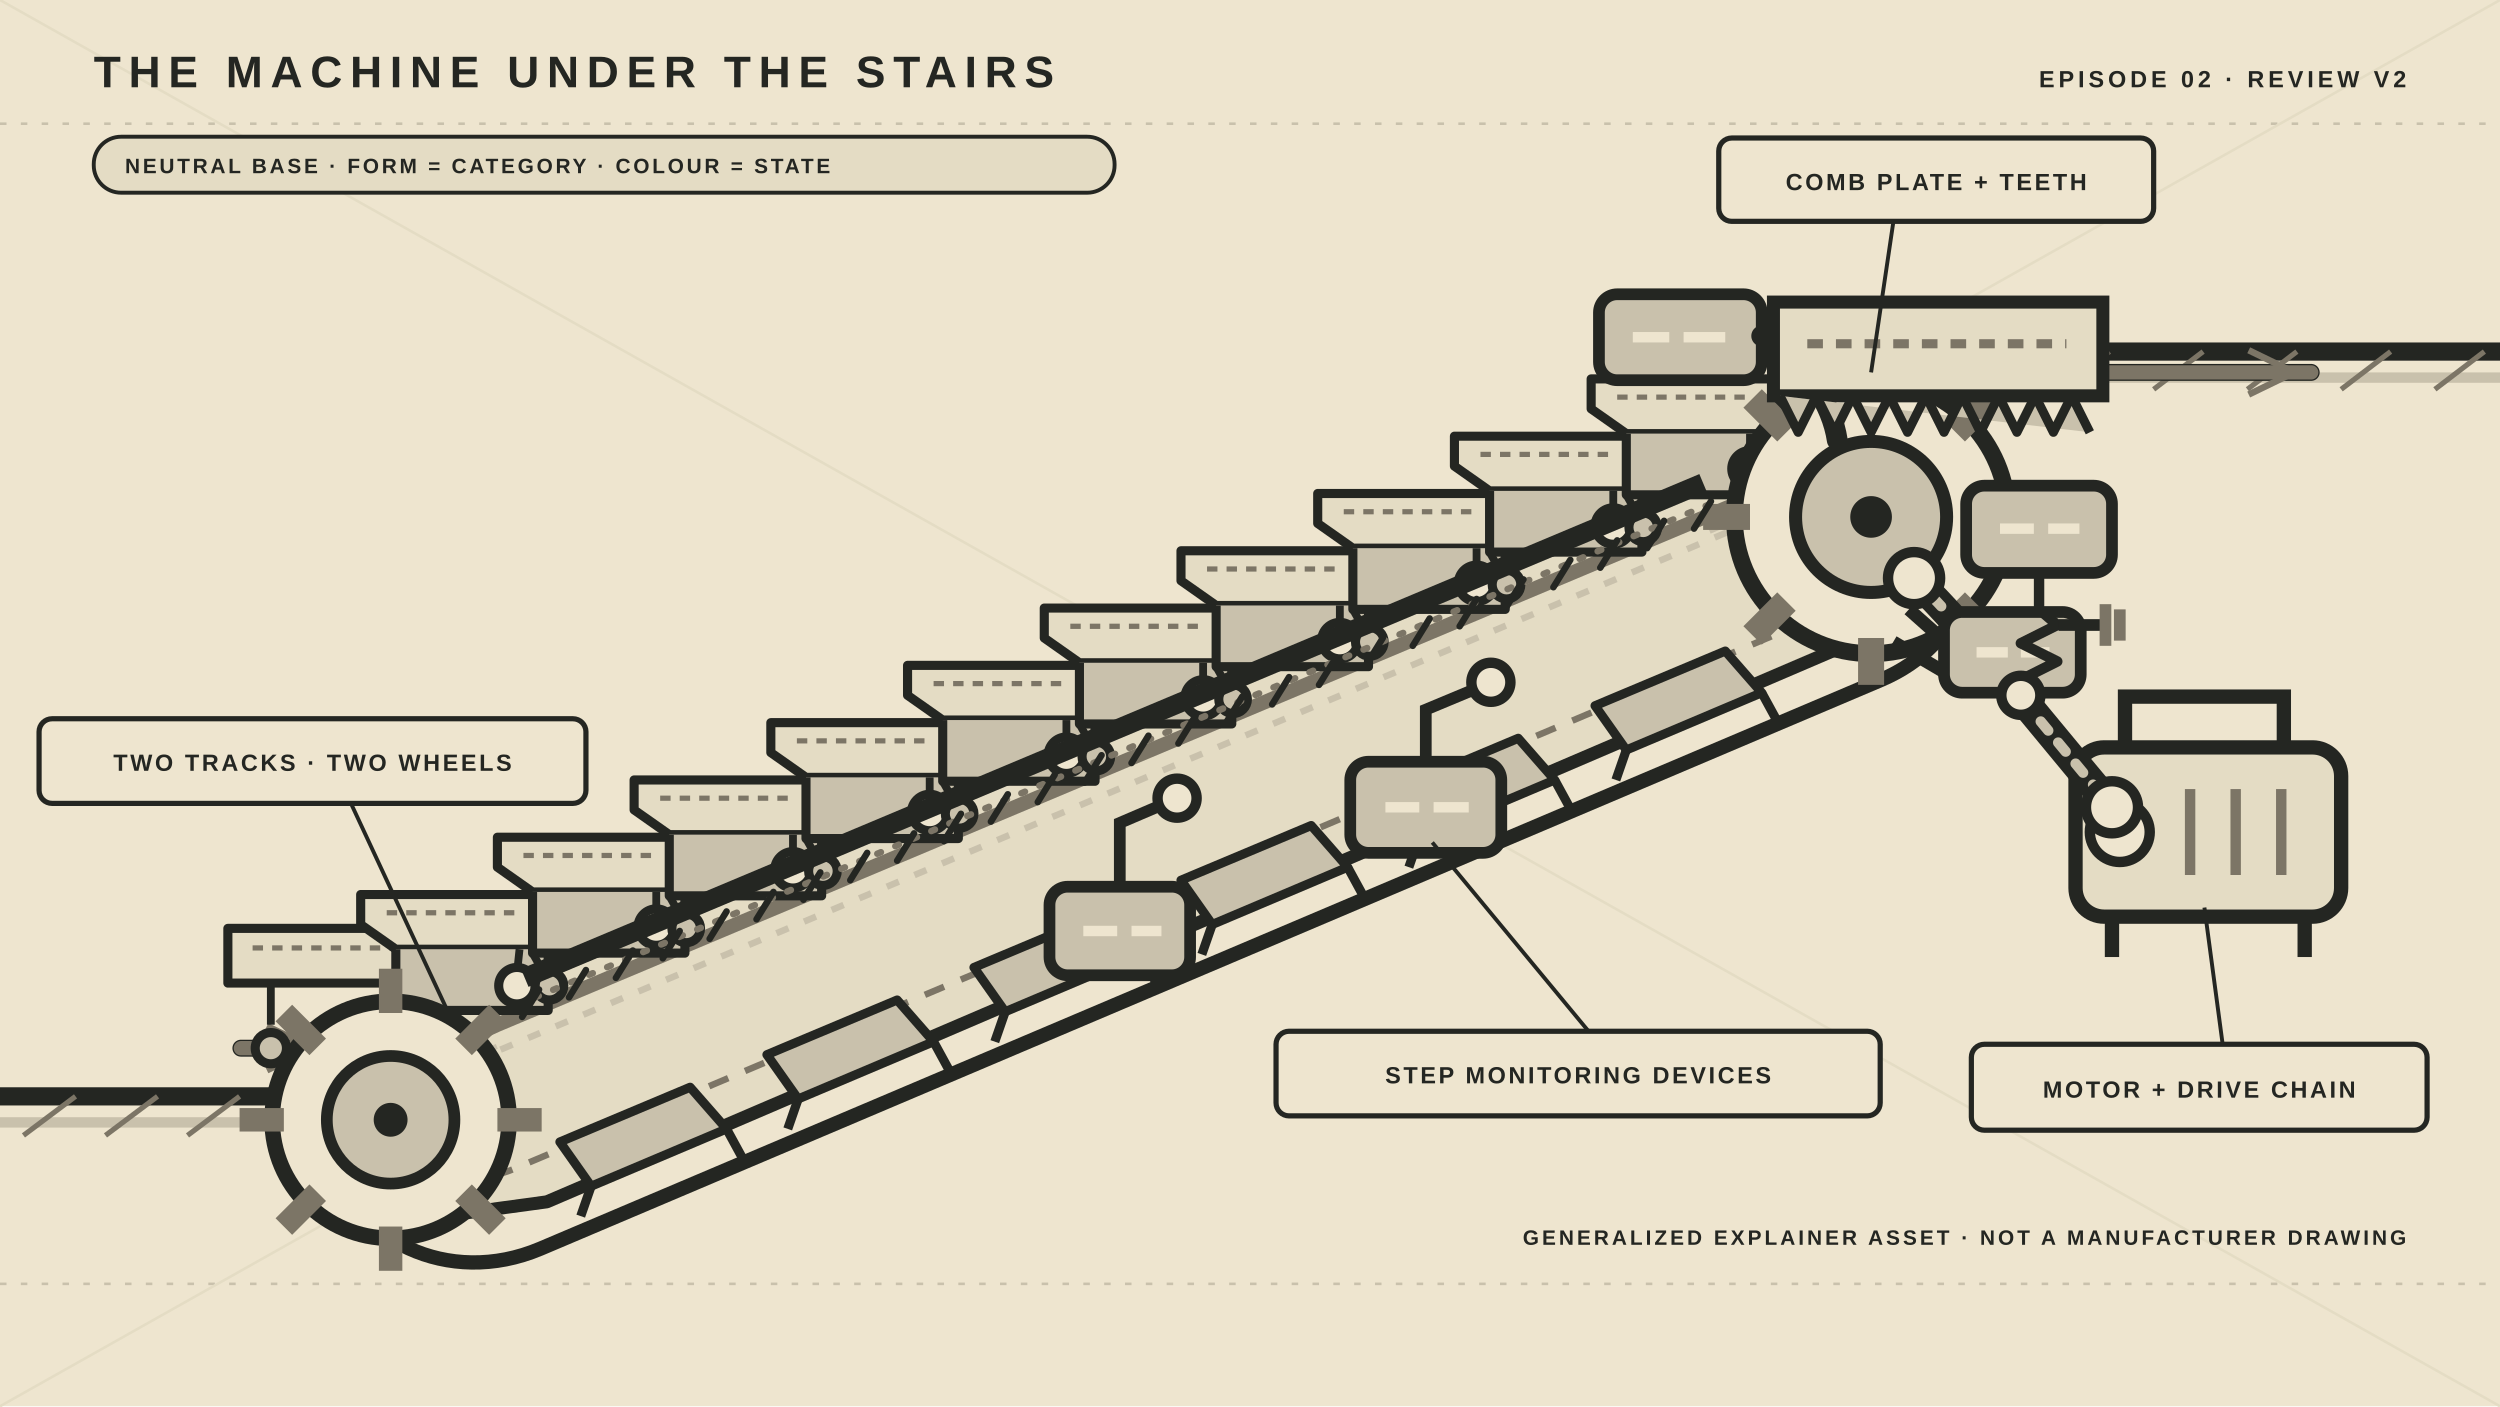
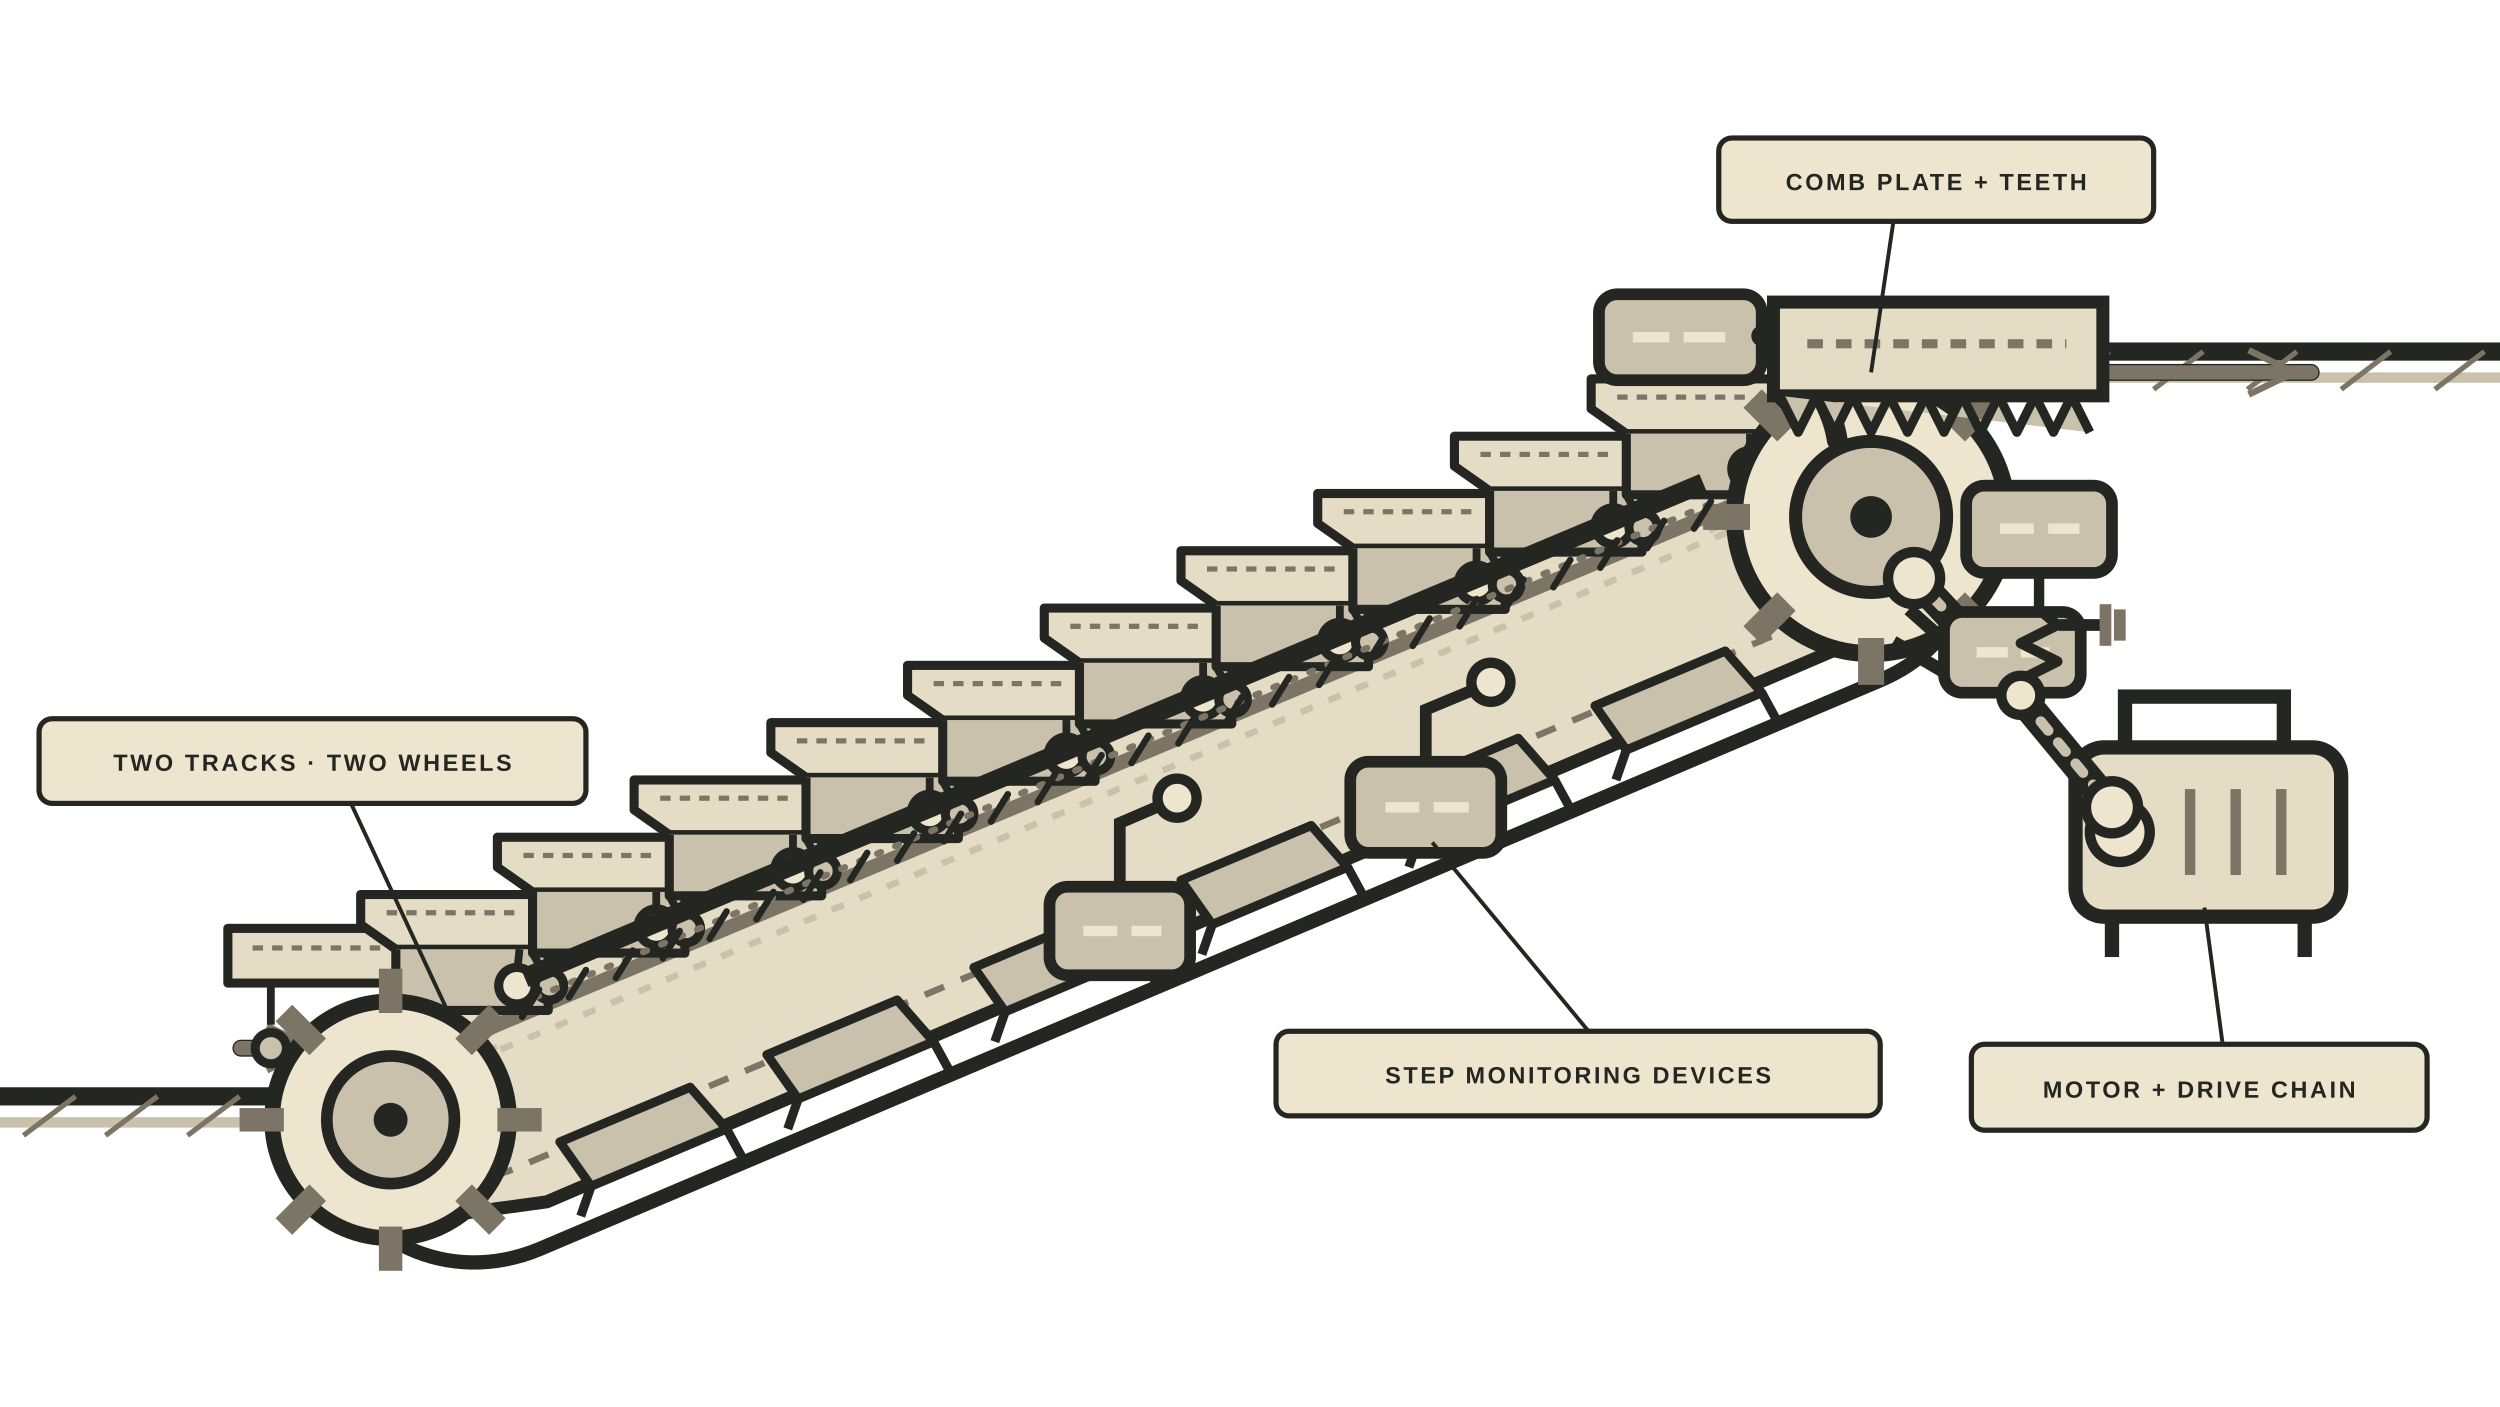
<svg xmlns="http://www.w3.org/2000/svg" viewBox="0 0 1920 1080" role="img" aria-labelledby="title description">
-   <g id="review-background">
-     <rect width="1920" height="1080" fill="#EEE5CF" />
-     <path d="M0 95H1920M0 986H1920" fill="none" stroke="#C9C1AC" stroke-width="2" stroke-dasharray="5 11" />
-     <path d="M0 0L1920 1080M1920 0L0 1080" fill="none" stroke="#E4DCC4" stroke-width="2" />
-   </g>
  <g id="floor-datum" data-part-role="fixed-structure">
    <path d="M0 842H286L332 807" fill="none" stroke="#242622" stroke-width="14" />
    <path d="M0 862H282L340 818" fill="none" stroke="#C9C1AC" stroke-width="8" />
    <path d="M1409 298L1470 270H1920" fill="none" stroke="#242622" stroke-width="14" />
    <path d="M1421 314L1476 290H1920" fill="none" stroke="#C9C1AC" stroke-width="8" />
    <path d="M18 872L58 842M81 872L121 842M144 872L184 842M207 872L247 842M1510 299L1548 270M1582 299L1620 270M1654 299L1692 270M1726 299L1764 270M1798 299L1836 270M1870 299L1908 270" fill="none" stroke="#7C7566" stroke-width="4" />
  </g>
  <g id="skirt-panel" data-part-role="fixed-structure">
    <path d="M261 848L344 778L1372 346L1466 304L1522 366L1454 480L420 923L332 935Z" fill="#E4DCC4" stroke="#242622" stroke-width="10" stroke-linejoin="round" />
    <path d="M342 824L1390 382" fill="none" stroke="#C9C1AC" stroke-width="5" stroke-dasharray="10 13" />
  </g>
  <g id="step-loop" data-part-role="drive-path">
    <path d="M278 804C313 783 331 760 357 733L1329 325C1396 297 1460 319 1495 373C1531 430 1508 495 1445 522L415 959C344 989 271 952 252 888C240 848 247 824 278 804Z" fill="none" stroke="#242622" stroke-width="11" />
    <path d="M289 821C319 805 344 775 369 752L1338 344C1380 326 1418 340 1440 374C1462 410 1448 451 1407 469L394 898C356 914 316 895 305 861C298 843 298 834 289 821Z" fill="none" stroke="#7C7566" stroke-width="5" stroke-dasharray="16 14" />
  </g>
  <g id="front-track" data-part-role="fixed-guide">
    <path id="front-track-path" d="M185 805H270C310 805 329 777 358 737L1319 333C1360 316 1392 294 1460 286H1775" fill="none" stroke="#242622" stroke-width="13" stroke-linecap="round" stroke-linejoin="round" />
    <path d="M205 788L240 805L205 822M1727 269L1762 286L1727 303" fill="none" stroke="#7C7566" stroke-width="5" />
  </g>
  <g id="rear-track" data-part-role="fixed-guide">
    <path id="rear-track-path" d="M185 805H286C322 805 342 806 382 787L1338 385C1380 367 1409 307 1460 286H1775" fill="none" stroke="#7C7566" stroke-width="11" stroke-linecap="round" stroke-linejoin="round" />
    <path d="M208 838C270 835 324 829 383 803M1313 408C1383 379 1415 330 1462 303" fill="none" stroke="#C9C1AC" stroke-width="4" stroke-dasharray="8 9" />
  </g>
  <g id="steps" data-part-role="moving-assembly" fill="#E4DCC4" stroke="#242622" stroke-width="7" stroke-linejoin="round">
    <g id="step-01" data-step-zone="lower-landing">
      <path d="M175 713H324V755H175Z" />
      <path d="M194 728H306" fill="none" stroke="#7C7566" stroke-width="4" stroke-dasharray="8 7" />
      <path d="M208 755V787M296 755V787" fill="none" stroke="#242622" stroke-width="6" />
      <circle id="step-01-rear-wheel" data-anchor="rear-wheel" cx="208" cy="805" r="12" fill="#C9C1AC" />
      <circle id="step-01-front-wheel" data-anchor="front-wheel" cx="296" cy="805" r="15" fill="#EEE5CF" />
    </g>
    <g id="step-02" data-step-zone="lower-transition">
      <path d="M277 687H421V729H304L277 710Z" />
      <path d="M304 729V776H421V729" fill="#C9C1AC" />
      <path d="M297 701H402" fill="none" stroke="#7C7566" stroke-width="4" stroke-dasharray="8 7" />
      <path d="M304 776L313 790M399 729L397 748" fill="none" stroke="#242622" stroke-width="6" />
      <circle id="step-02-rear-wheel" data-anchor="rear-wheel" cx="317" cy="799" r="11" fill="#C9C1AC" />
      <circle id="step-02-front-wheel" data-anchor="front-wheel" cx="397" cy="757" r="14" fill="#EEE5CF" />
    </g>
    <g id="step-03" data-step-zone="incline">
      <path d="M382 643H526V685H409L382 666Z" />
      <path d="M409 685V732H526V685" fill="#C9C1AC" />
      <path d="M402 657H507" fill="none" stroke="#7C7566" stroke-width="4" stroke-dasharray="8 7" />
      <path d="M409 732L418 748M504 685V703" fill="none" stroke="#242622" stroke-width="6" />
      <circle id="step-03-rear-wheel" data-anchor="rear-wheel" cx="422" cy="757" r="11" fill="#C9C1AC" />
      <circle id="step-03-front-wheel" data-anchor="front-wheel" cx="504" cy="712" r="14" fill="#EEE5CF" />
    </g>
    <g id="step-04" data-step-zone="incline">
      <path d="M487 599H631V641H514L487 622Z" />
      <path d="M514 641V688H631V641" fill="#C9C1AC" />
      <path d="M507 613H612" fill="none" stroke="#7C7566" stroke-width="4" stroke-dasharray="8 7" />
      <path d="M514 688L523 704M609 641V659" fill="none" stroke="#242622" stroke-width="6" />
      <circle id="step-04-rear-wheel" data-anchor="rear-wheel" cx="527" cy="713" r="11" fill="#C9C1AC" />
      <circle id="step-04-front-wheel" data-anchor="front-wheel" cx="609" cy="668" r="14" fill="#EEE5CF" />
    </g>
    <g id="step-05" data-step-zone="incline">
      <path d="M592 555H736V597H619L592 578Z" />
      <path d="M619 597V644H736V597" fill="#C9C1AC" />
      <path d="M612 569H717" fill="none" stroke="#7C7566" stroke-width="4" stroke-dasharray="8 7" />
      <path d="M619 644L628 660M714 597V615" fill="none" stroke="#242622" stroke-width="6" />
      <circle id="step-05-rear-wheel" data-anchor="rear-wheel" cx="632" cy="669" r="11" fill="#C9C1AC" />
      <circle id="step-05-front-wheel" data-anchor="front-wheel" cx="714" cy="624" r="14" fill="#EEE5CF" />
    </g>
    <g id="step-06" data-step-zone="incline">
      <path d="M697 511H841V553H724L697 534Z" />
      <path d="M724 553V600H841V553" fill="#C9C1AC" />
      <path d="M717 525H822" fill="none" stroke="#7C7566" stroke-width="4" stroke-dasharray="8 7" />
      <path d="M724 600L733 616M819 553V571" fill="none" stroke="#242622" stroke-width="6" />
      <circle id="step-06-rear-wheel" data-anchor="rear-wheel" cx="737" cy="625" r="11" fill="#C9C1AC" />
      <circle id="step-06-front-wheel" data-anchor="front-wheel" cx="819" cy="580" r="14" fill="#EEE5CF" />
    </g>
    <g id="step-07" data-step-zone="incline">
      <path d="M802 467H946V509H829L802 490Z" />
      <path d="M829 509V556H946V509" fill="#C9C1AC" />
      <path d="M822 481H927" fill="none" stroke="#7C7566" stroke-width="4" stroke-dasharray="8 7" />
      <path d="M829 556L838 572M924 509V527" fill="none" stroke="#242622" stroke-width="6" />
      <circle id="step-07-rear-wheel" data-anchor="rear-wheel" cx="842" cy="581" r="11" fill="#C9C1AC" />
      <circle id="step-07-front-wheel" data-anchor="front-wheel" cx="924" cy="536" r="14" fill="#EEE5CF" />
    </g>
    <g id="step-08" data-step-zone="incline">
      <path d="M907 423H1051V465H934L907 446Z" />
      <path d="M934 465V512H1051V465" fill="#C9C1AC" />
      <path d="M927 437H1032" fill="none" stroke="#7C7566" stroke-width="4" stroke-dasharray="8 7" />
      <path d="M934 512L943 528M1029 465V483" fill="none" stroke="#242622" stroke-width="6" />
      <circle id="step-08-rear-wheel" data-anchor="rear-wheel" cx="947" cy="537" r="11" fill="#C9C1AC" />
      <circle id="step-08-front-wheel" data-anchor="front-wheel" cx="1029" cy="492" r="14" fill="#EEE5CF" />
    </g>
    <g id="step-09" data-step-zone="incline">
      <path d="M1012 379H1156V421H1039L1012 402Z" />
      <path d="M1039 421V468H1156V421" fill="#C9C1AC" />
      <path d="M1032 393H1137" fill="none" stroke="#7C7566" stroke-width="4" stroke-dasharray="8 7" />
      <path d="M1039 468L1048 484M1134 421V439" fill="none" stroke="#242622" stroke-width="6" />
      <circle id="step-09-rear-wheel" data-anchor="rear-wheel" cx="1052" cy="493" r="11" fill="#C9C1AC" />
      <circle id="step-09-front-wheel" data-anchor="front-wheel" cx="1134" cy="448" r="14" fill="#EEE5CF" />
    </g>
    <g id="step-10" data-step-zone="upper-transition">
      <path d="M1117 335H1261V377H1144L1117 358Z" />
      <path d="M1144 377V424H1261V377" fill="#C9C1AC" />
      <path d="M1137 349H1242" fill="none" stroke="#7C7566" stroke-width="4" stroke-dasharray="8 7" />
      <path d="M1144 424L1153 440M1239 377V395" fill="none" stroke="#242622" stroke-width="6" />
      <circle id="step-10-rear-wheel" data-anchor="rear-wheel" cx="1157" cy="449" r="11" fill="#C9C1AC" />
      <circle id="step-10-front-wheel" data-anchor="front-wheel" cx="1239" cy="404" r="14" fill="#EEE5CF" />
    </g>
    <g id="step-11" data-step-zone="upper-transition">
      <path d="M1222 291H1366V333H1249L1222 314Z" />
      <path d="M1249 333V380H1366V333" fill="#C9C1AC" />
      <path d="M1242 305H1347" fill="none" stroke="#7C7566" stroke-width="4" stroke-dasharray="8 7" />
      <path d="M1249 380L1258 396M1344 333V351" fill="none" stroke="#242622" stroke-width="6" />
      <circle id="step-11-rear-wheel" data-anchor="rear-wheel" cx="1262" cy="405" r="11" fill="#C9C1AC" />
      <circle id="step-11-front-wheel" data-anchor="front-wheel" cx="1344" cy="360" r="14" fill="#EEE5CF" />
    </g>
    <g id="return-steps" data-step-zone="return" fill="#C9C1AC" stroke="#242622" stroke-width="7">
      <g id="return-step-01">
        <path d="M430 877L530 835L558 867L454 911Z" />
        <path d="M454 911L446 934M558 867L570 889" fill="none" />
      </g>
      <g id="return-step-02">
        <path d="M589 810L689 768L717 800L613 844Z" />
        <path d="M613 844L605 867M717 800L729 822" fill="none" />
      </g>
      <g id="return-step-03">
        <path d="M748 743L848 701L876 733L772 777Z" />
        <path d="M772 777L764 800M876 733L888 755" fill="none" />
      </g>
      <g id="return-step-04">
        <path d="M907 676L1007 634L1035 666L931 710Z" />
        <path d="M931 710L923 733M1035 666L1047 688" fill="none" />
      </g>
      <g id="return-step-05">
        <path d="M1066 609L1166 567L1194 599L1090 643Z" />
        <path d="M1090 643L1082 666M1194 599L1206 621" fill="none" />
      </g>
      <g id="return-step-06">
        <path d="M1225 542L1325 500L1353 532L1249 576Z" />
        <path d="M1249 576L1241 599M1353 532L1365 554" fill="none" />
      </g>
    </g>
  </g>
  <g id="return-sprocket" data-part-role="drive">
    <circle cx="300" cy="860" r="91" fill="#EEE5CF" stroke="#242622" stroke-width="12" />
    <path d="M300 744V778M300 942V976M184 860H218M382 860H416M218 778L244 804M356 916L382 942M218 942L244 916M356 804L382 778" fill="none" stroke="#7C7566" stroke-width="18" />
    <circle cx="300" cy="860" r="49" fill="#C9C1AC" stroke="#242622" stroke-width="9" />
    <circle cx="300" cy="860" r="13" fill="#242622" />
  </g>
  <g id="drive-sprocket" data-part-role="drive">
    <circle cx="1437" cy="397" r="105" fill="#EEE5CF" stroke="#242622" stroke-width="13" />
    <path d="M1437 268V304M1437 490V526M1308 397H1344M1530 397H1566M1346 306L1372 332M1502 462L1528 488M1346 488L1372 462M1502 332L1528 306" fill="none" stroke="#7C7566" stroke-width="20" />
    <circle cx="1437" cy="397" r="58" fill="#C9C1AC" stroke="#242622" stroke-width="10" />
    <circle cx="1437" cy="397" r="16" fill="#242622" />
  </g>
  <g id="motor" data-part-role="drive">
    <rect x="1594" y="574" width="204" height="130" rx="22" fill="#E4DCC4" stroke="#242622" stroke-width="11" />
    <path d="M1632 574V535H1754V574M1622 704V735M1770 704V735" fill="none" stroke="#242622" stroke-width="11" />
    <circle cx="1628" cy="639" r="23" fill="#EEE5CF" stroke="#242622" stroke-width="8" />
    <path d="M1682 606V672M1717 606V672M1752 606V672" fill="none" stroke="#7C7566" stroke-width="8" />
  </g>
  <g id="main-drive-chain" data-part-role="drive">
    <path d="M1470 444C1519 493 1564 551 1622 620" fill="none" stroke="#242622" stroke-width="23" stroke-linecap="round" />
    <path d="M1470 444C1519 493 1564 551 1622 620" fill="none" stroke="#C9C1AC" stroke-width="8" stroke-dasharray="9 12" stroke-linecap="round" />
    <circle cx="1470" cy="444" r="20" fill="#EEE5CF" stroke="#242622" stroke-width="8" />
    <circle cx="1622" cy="620" r="20" fill="#EEE5CF" stroke="#242622" stroke-width="8" />
  </g>
  <g id="normal-brake" data-part-role="safety-device">
    <rect x="1493" y="470" width="105" height="62" rx="14" fill="#C9C1AC" stroke="#242622" stroke-width="9" />
    <path d="M1518 501H1542M1552 501H1574" fill="none" stroke="#EEE5CF" stroke-width="8" />
    <path d="M1493 492L1466 468M1493 516L1454 493" fill="none" stroke="#242622" stroke-width="10" />
  </g>
  <g id="auxiliary-brake" data-part-role="safety-device">
    <rect x="1228" y="226" width="125" height="66" rx="14" fill="#C9C1AC" stroke="#242622" stroke-width="9" />
    <path d="M1254 259H1282M1293 259H1325" fill="none" stroke="#EEE5CF" stroke-width="8" />
    <path d="M1353 258C1388 280 1407 311 1411 338" fill="none" stroke="#242622" stroke-width="16" stroke-linecap="round" />
    <path d="M1368 272L1396 245M1394 301L1421 276" fill="none" stroke="#7C7566" stroke-width="10" />
  </g>
  <g id="broken-chain-device" data-part-role="safety-device">
    <rect x="1510" y="373" width="112" height="67" rx="14" fill="#C9C1AC" stroke="#242622" stroke-width="9" />
    <path d="M1536 406H1562M1573 406H1597" fill="none" stroke="#EEE5CF" stroke-width="8" />
    <path d="M1566 440V468L1580 480L1552 494L1580 508L1552 522" fill="none" stroke="#242622" stroke-width="8" stroke-linejoin="round" />
    <circle cx="1552" cy="534" r="15" fill="#EEE5CF" stroke="#242622" stroke-width="8" />
    <path d="M1581 480H1617" fill="none" stroke="#242622" stroke-width="9" />
    <path d="M1617 464V496M1628 468V492" fill="none" stroke="#7C7566" stroke-width="9" />
  </g>
  <g id="comb-plate" data-part-role="fixed-guide">
    <path d="M1362 232H1615V304H1362Z" fill="#E4DCC4" stroke="#242622" stroke-width="10" />
    <path d="M1367 304L1381 332L1395 304L1409 332L1423 304L1437 332L1451 304L1465 332L1479 304L1493 332L1507 304L1521 332L1535 304L1549 332L1563 304L1577 332L1591 304L1605 332" fill="#C9C1AC" stroke="#242622" stroke-width="7" stroke-linejoin="round" />
    <path d="M1388 264H1587" fill="none" stroke="#7C7566" stroke-width="7" stroke-dasharray="12 10" />
  </g>
  <g id="brush" data-part-role="fixed-warning-form">
    <path d="M403 751L1308 371" fill="none" stroke="#242622" stroke-width="15" />
    <path d="M411 766L1316 386" fill="none" stroke="#7C7566" stroke-width="5" stroke-dasharray="3 12" stroke-linecap="round" />
    <path d="M414 760L401 781M450 745L437 766M486 730L473 751M522 715L509 736M558 700L545 721M594 685L581 706M630 670L617 691M666 655L653 676M702 640L689 661M738 625L725 646M774 610L761 631M810 595L797 616M846 580L833 601M882 565L869 586M918 550L905 571M954 535L941 556M990 520L977 541M1026 505L1013 526M1062 490L1049 511M1098 475L1085 496M1134 460L1121 481M1170 445L1157 466M1206 430L1193 451M1242 415L1229 436M1278 400L1265 421M1314 385L1301 406" fill="none" stroke="#242622" stroke-width="5" stroke-linecap="round" />
  </g>
  <g id="step-sag-device" data-part-role="safety-device">
    <rect x="806" y="681" width="108" height="68" rx="14" fill="#C9C1AC" stroke="#242622" stroke-width="9" />
    <path d="M832 715H858M869 715H892" fill="none" stroke="#EEE5CF" stroke-width="8" />
    <path d="M860 681V632L902 614" fill="none" stroke="#242622" stroke-width="9" />
    <circle cx="904" cy="613" r="15" fill="#EEE5CF" stroke="#242622" stroke-width="8" />
  </g>
  <g id="missing-step-device" data-part-role="safety-device">
    <rect x="1037" y="585" width="116" height="70" rx="14" fill="#C9C1AC" stroke="#242622" stroke-width="9" />
    <path d="M1064 620H1090M1101 620H1128" fill="none" stroke="#EEE5CF" stroke-width="8" />
    <path d="M1095 585V545L1143 525" fill="none" stroke="#242622" stroke-width="9" />
    <circle cx="1145" cy="524" r="15" fill="#EEE5CF" stroke="#242622" stroke-width="8" />
  </g>
  <g id="labels-components" font-family="Arial, Helvetica, sans-serif" fill="#242622" font-size="18" font-weight="800" letter-spacing="2">
    <path d="M270 618L344 777" fill="none" stroke="#242622" stroke-width="3" />
    <rect x="30" y="552" width="420" height="65" rx="10" fill="#EEE5CF" stroke="#242622" stroke-width="4" />
    <text x="240" y="592" text-anchor="middle">TWO TRACKS · TWO WHEELS</text>
    <path d="M1454 171L1437 286" fill="none" stroke="#242622" stroke-width="3" />
    <rect x="1320" y="106" width="334" height="64" rx="10" fill="#EEE5CF" stroke="#242622" stroke-width="4" />
    <text x="1487" y="146" text-anchor="middle">COMB PLATE + TEETH</text>
    <path d="M1220 792L1100 647" fill="none" stroke="#242622" stroke-width="3" />
    <rect x="980" y="792" width="464" height="65" rx="10" fill="#EEE5CF" stroke="#242622" stroke-width="4" />
    <text x="1212" y="832" text-anchor="middle">STEP MONITORING DEVICES</text>
    <path d="M1707 802L1693 697" fill="none" stroke="#242622" stroke-width="3" />
    <rect x="1514" y="802" width="350" height="66" rx="10" fill="#EEE5CF" stroke="#242622" stroke-width="4" />
    <text x="1689" y="843" text-anchor="middle">MOTOR + DRIVE CHAIN</text>
  </g>
-   <g id="labels-review" font-family="Arial, Helvetica, sans-serif" fill="#242622">
-     <text x="72" y="67" font-size="34" font-weight="800" letter-spacing="6">THE MACHINE UNDER THE STAIRS</text>
-     <text x="1848" y="67" text-anchor="end" font-size="18" font-weight="700" letter-spacing="3">EPISODE 02 · REVIEW V2</text>
-     <rect x="72" y="105" width="784" height="43" rx="21" fill="#E4DCC4" stroke="#242622" stroke-width="3" />
-     <text x="96" y="133" font-size="16" font-weight="800" letter-spacing="2.1">NEUTRAL BASE · FORM = CATEGORY · COLOUR = STATE</text>
-     <text x="1848" y="956" text-anchor="end" font-size="16" font-weight="700" letter-spacing="2.3">GENERALIZED EXPLAINER ASSET · NOT A MANUFACTURER DRAWING</text>
-   </g>
</svg>
